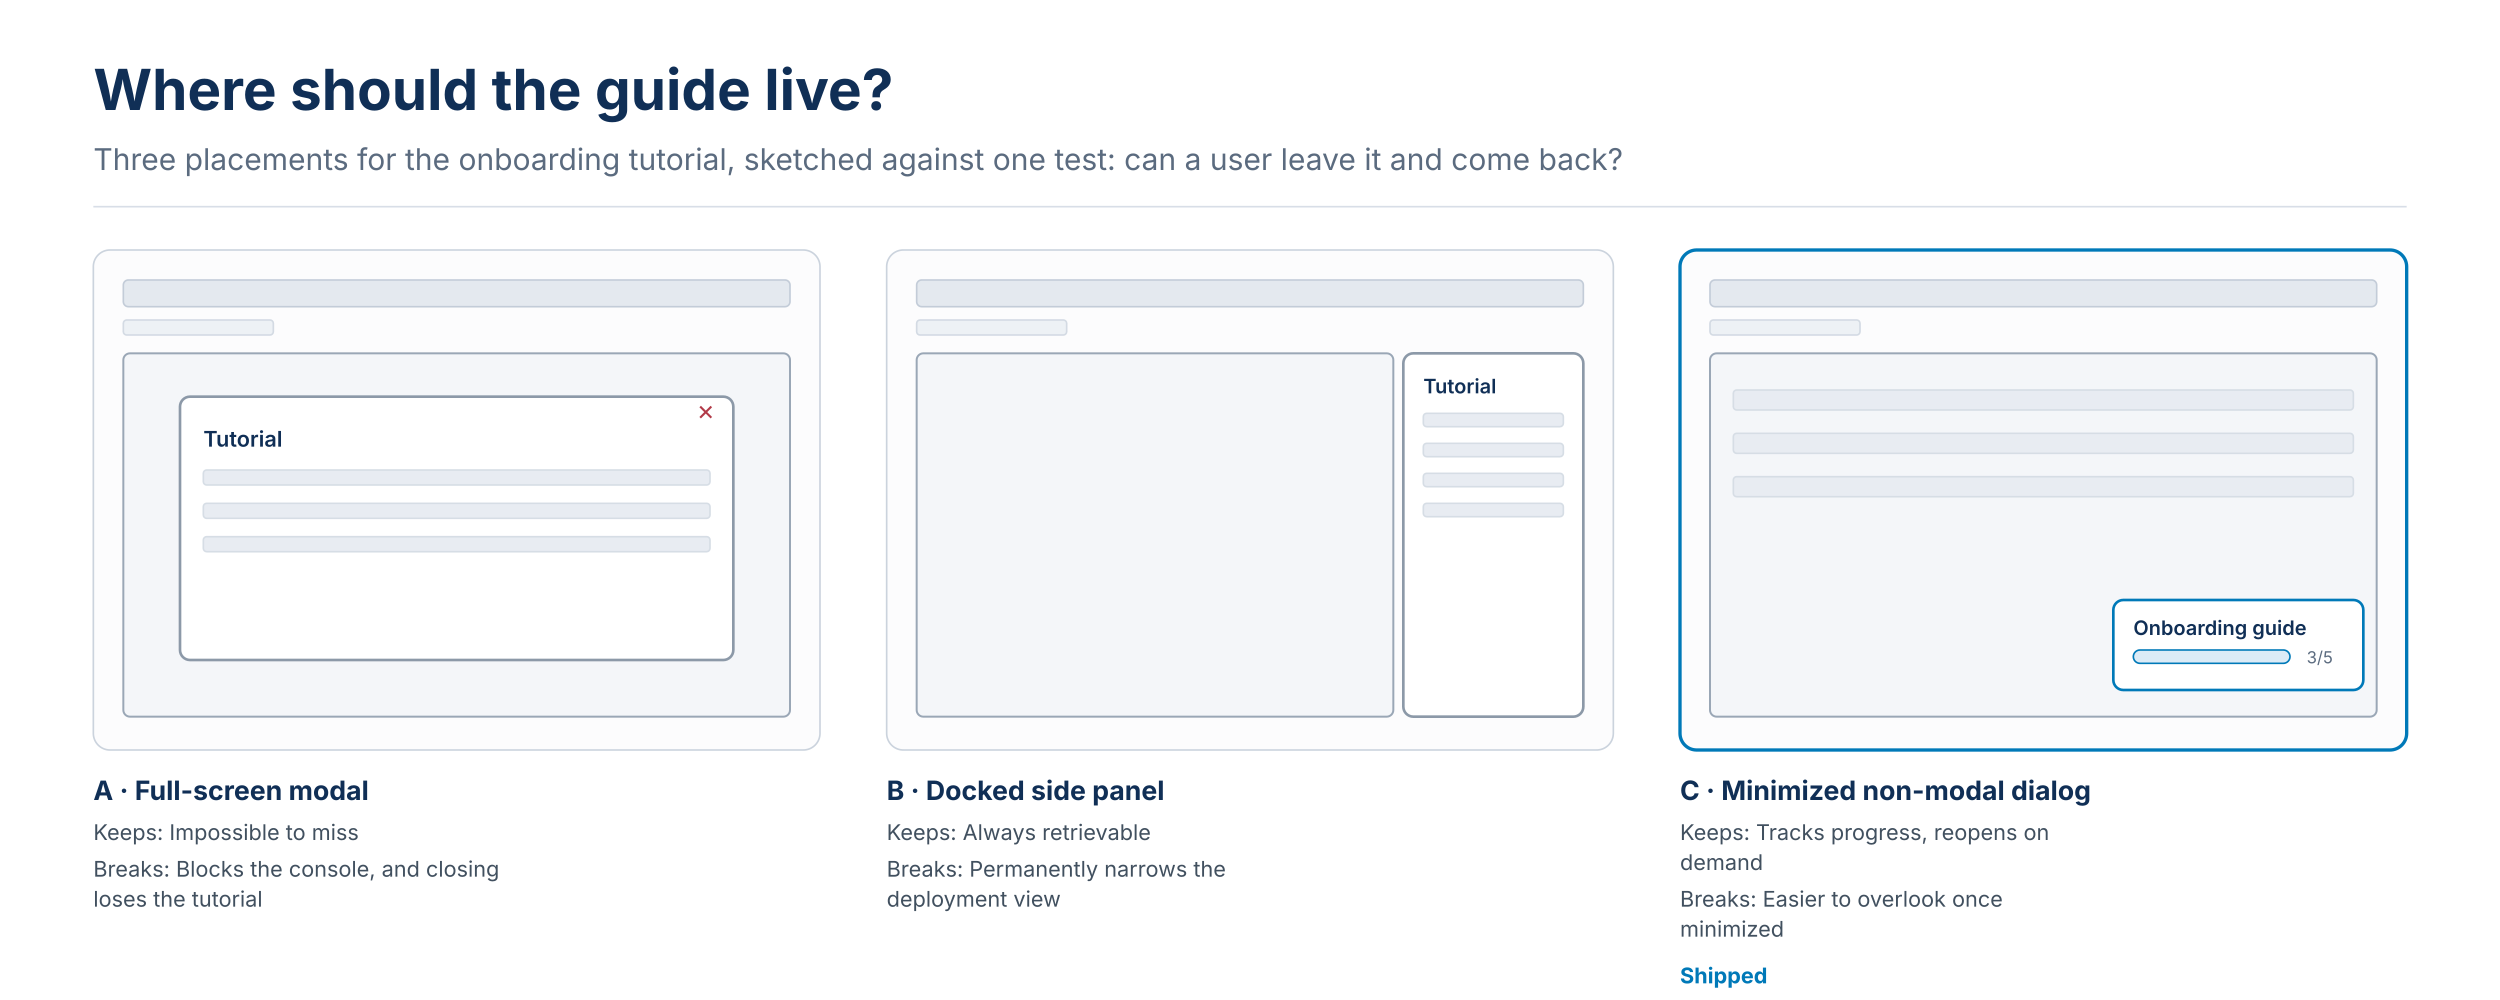
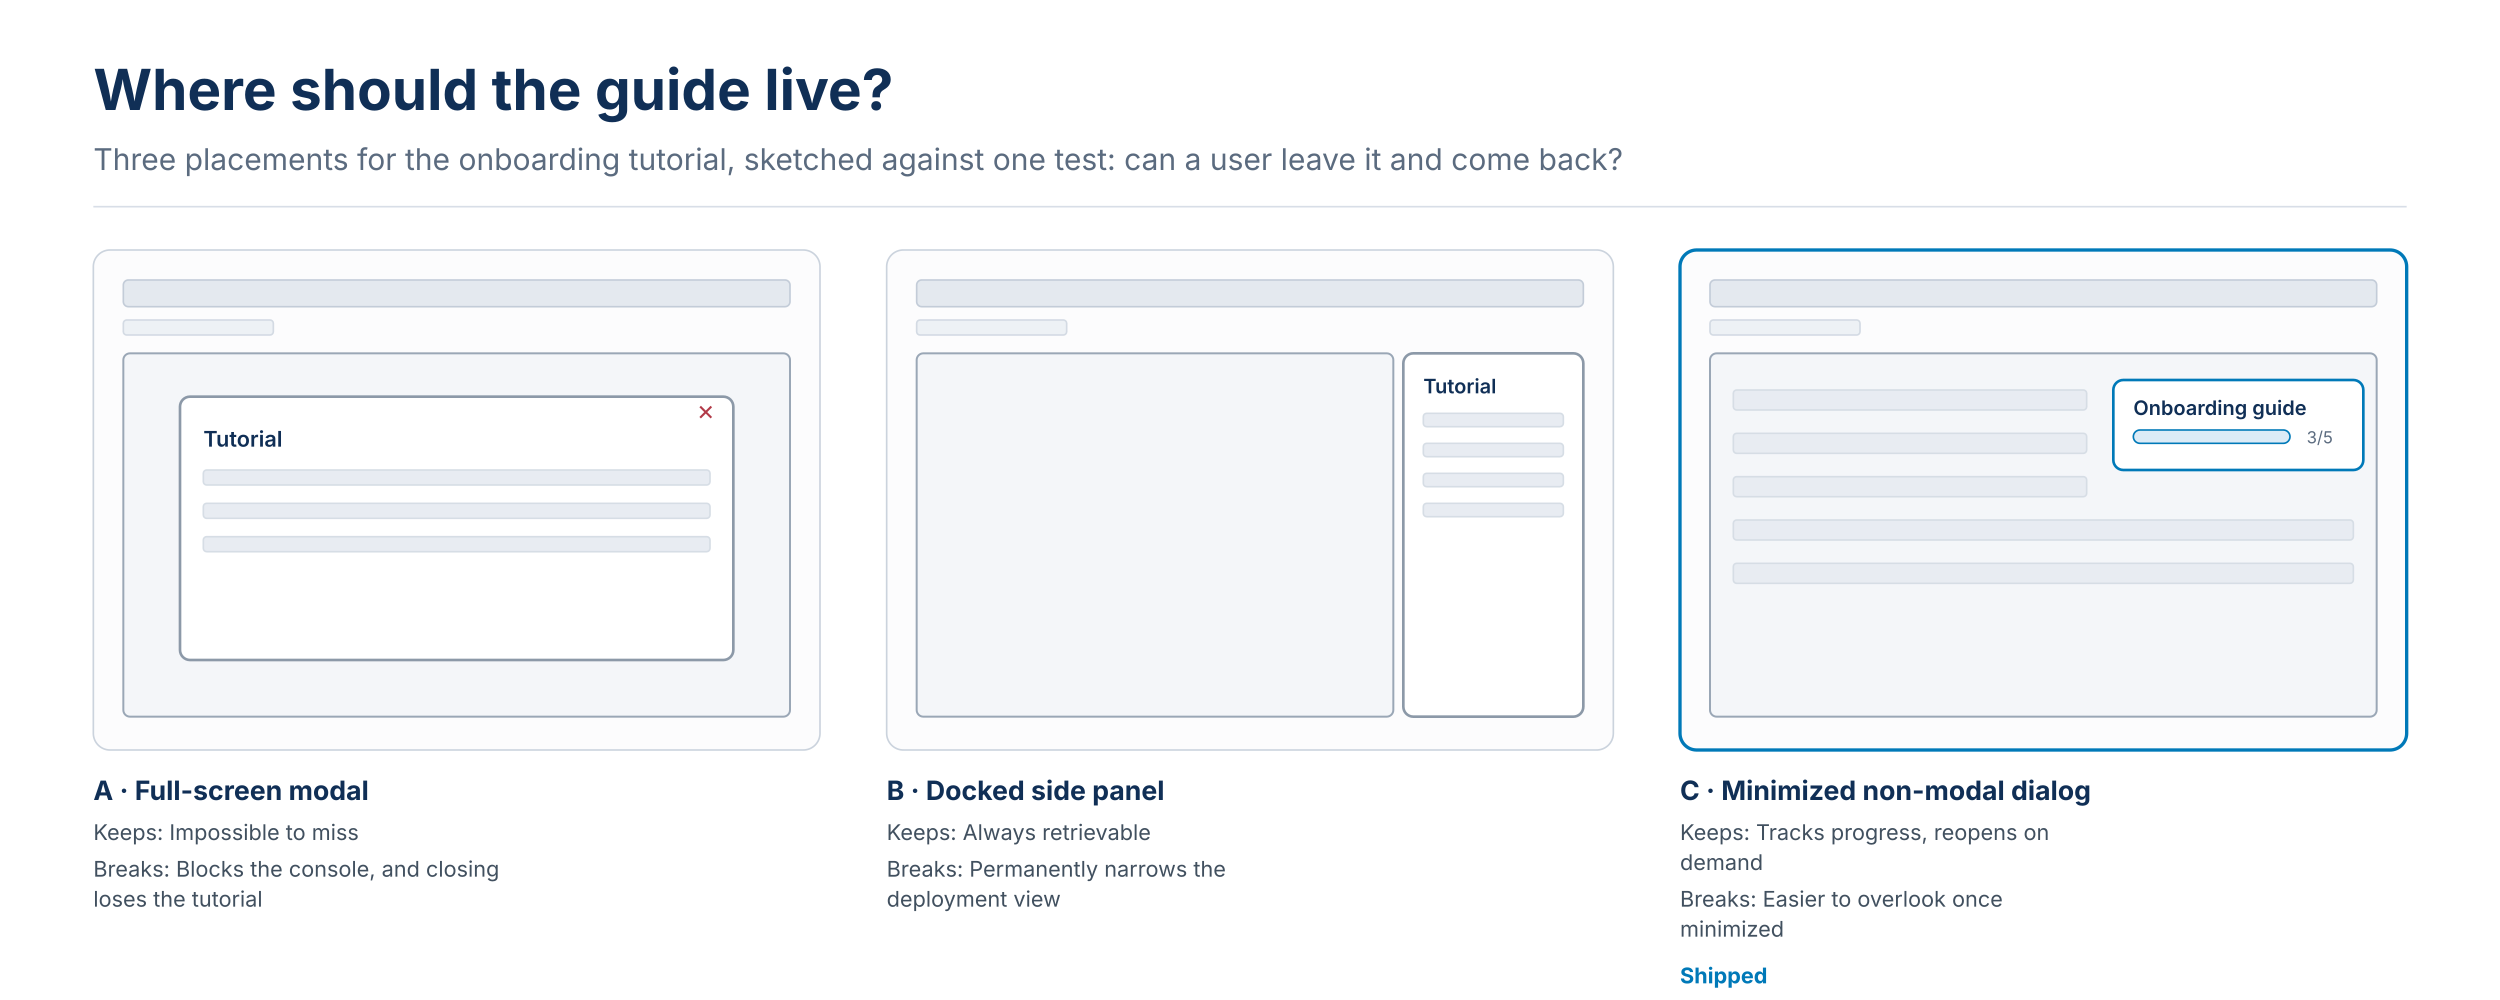
<svg xmlns="http://www.w3.org/2000/svg" width="1500" height="600" viewBox="0 0 1500 600" font-family="Inter, Helvetica Neue, Arial, sans-serif">
  <rect width="1500" height="600" fill="#FFFFFF" />
  <text x="56" y="66" font-size="34" font-weight="700" fill="#102F56">Where should the guide live?</text>
  <text x="56" y="102" font-size="18" fill="#5B6B7F">Three placements for the onboarding tutorial, sketched against one test: can a user leave it and come back?</text>
  <line x1="56" y1="124" x2="1444" y2="124" stroke="#D8DEE7" />
  <rect x="56" y="150" width="436" height="300" rx="10" fill="#FCFCFD" stroke="#CBD3DD" stroke-width="1" />
  <rect x="74" y="168" width="400" height="16" rx="3" fill="#E4E9EF" stroke="#C3CCD8" stroke-width="1" />
  <rect x="74" y="192" width="90" height="9" rx="2" fill="#EDF1F5" stroke="#D3DAE3" stroke-width="1" />
  <rect x="74" y="212" width="400" height="218" rx="4" fill="#F4F6F9" stroke="#9AA7B6" stroke-width="1.2" />
  <rect x="108" y="238" width="332" height="158" rx="6" fill="#FFFFFF" stroke="#8C99A8" stroke-width="1.6" />
  <text x="122" y="268" font-size="13" font-weight="600" fill="#102F56">Tutorial</text>
  <rect x="122" y="282" width="304" height="9" rx="2" fill="#E8ECF2" stroke="#D6DDE5" stroke-width="1" />
  <rect x="122" y="302" width="304" height="9" rx="2" fill="#E8ECF2" stroke="#D6DDE5" stroke-width="1" />
  <rect x="122" y="322" width="304" height="9" rx="2" fill="#E8ECF2" stroke="#D6DDE5" stroke-width="1" />
  <text x="418" y="252" font-size="13" fill="#B23A48">✕</text>
  <text x="56" y="480" font-size="16" font-weight="700" fill="#102F56">A · Full-screen modal</text>
  <text x="56" y="504" font-size="13" fill="#41505F">Keeps:  Impossible to miss</text>
  <text x="56" y="526" font-size="13" fill="#41505F">Breaks:  Blocks the console, and closing</text>
  <text x="56" y="544" font-size="13" fill="#41505F">loses the tutorial</text>
  <rect x="532" y="150" width="436" height="300" rx="10" fill="#FCFCFD" stroke="#CBD3DD" stroke-width="1" />
  <rect x="550" y="168" width="400" height="16" rx="3" fill="#E4E9EF" stroke="#C3CCD8" stroke-width="1" />
  <rect x="550" y="192" width="90" height="9" rx="2" fill="#EDF1F5" stroke="#D3DAE3" stroke-width="1" />
  <rect x="550" y="212" width="286" height="218" rx="4" fill="#F4F6F9" stroke="#9AA7B6" stroke-width="1.2" />
  <rect x="842" y="212" width="108" height="218" rx="6" fill="#FFFFFF" stroke="#8C99A8" stroke-width="1.6" />
  <text x="854" y="236" font-size="12" font-weight="600" fill="#102F56">Tutorial</text>
  <rect x="854" y="248" width="84" height="8" rx="2" fill="#E8ECF2" stroke="#D6DDE5" stroke-width="1" />
  <rect x="854" y="266" width="84" height="8" rx="2" fill="#E8ECF2" stroke="#D6DDE5" stroke-width="1" />
  <rect x="854" y="284" width="84" height="8" rx="2" fill="#E8ECF2" stroke="#D6DDE5" stroke-width="1" />
  <rect x="854" y="302" width="84" height="8" rx="2" fill="#E8ECF2" stroke="#D6DDE5" stroke-width="1" />
  <text x="532" y="480" font-size="16" font-weight="700" fill="#102F56">B · Docked side panel</text>
  <text x="532" y="504" font-size="13" fill="#41505F">Keeps:  Always retrievable</text>
  <text x="532" y="526" font-size="13" fill="#41505F">Breaks:  Permanently narrows the</text>
  <text x="532" y="544" font-size="13" fill="#41505F">deployment view</text>
  <rect x="1008" y="150" width="436" height="300" rx="10" fill="#FCFCFD" stroke="#0079B8" stroke-width="2" />
  <rect x="1026" y="168" width="400" height="16" rx="3" fill="#E4E9EF" stroke="#C3CCD8" stroke-width="1" />
  <rect x="1026" y="192" width="90" height="9" rx="2" fill="#EDF1F5" stroke="#D3DAE3" stroke-width="1" />
  <rect x="1026" y="212" width="400" height="218" rx="4" fill="#F4F6F9" stroke="#9AA7B6" stroke-width="1.2" />
-   <rect x="1040" y="234" width="372" height="12" rx="2" fill="#E8ECF2" stroke="#D6DDE5" stroke-width="1" />
-   <rect x="1040" y="260" width="372" height="12" rx="2" fill="#E8ECF2" stroke="#D6DDE5" stroke-width="1" />
-   <rect x="1040" y="286" width="372" height="12" rx="2" fill="#E8ECF2" stroke="#D6DDE5" stroke-width="1" />
-   <rect x="1268" y="360" width="150" height="54" rx="6" fill="#FFFFFF" stroke="#0079B8" stroke-width="1.6" />
-   <text x="1280" y="381" font-size="12" font-weight="600" fill="#102F56">Onboarding guide</text>
-   <rect x="1280" y="390" width="94" height="8" rx="4" fill="#DCEBF6" stroke="#0079B8" stroke-width="1" />
-   <text x="1384" y="398" font-size="10" fill="#5B6B7F">3/5</text>
+   <rect x="1040" y="234" width="212" height="12" rx="2" fill="#E8ECF2" stroke="#D6DDE5" stroke-width="1" />
+   <rect x="1040" y="260" width="212" height="12" rx="2" fill="#E8ECF2" stroke="#D6DDE5" stroke-width="1" />
+   <rect x="1040" y="286" width="212" height="12" rx="2" fill="#E8ECF2" stroke="#D6DDE5" stroke-width="1" />
+   <rect x="1040" y="312" width="372" height="12" rx="2" fill="#E8ECF2" stroke="#D6DDE5" stroke-width="1" />
+   <rect x="1040" y="338" width="372" height="12" rx="2" fill="#E8ECF2" stroke="#D6DDE5" stroke-width="1" />
+   <rect x="1268" y="228" width="150" height="54" rx="6" fill="#FFFFFF" stroke="#0079B8" stroke-width="1.6" />
+   <text x="1280" y="249" font-size="12" font-weight="600" fill="#102F56">Onboarding guide</text>
+   <rect x="1280" y="258" width="94" height="8" rx="4" fill="#DCEBF6" stroke="#0079B8" stroke-width="1" />
+   <text x="1384" y="266" font-size="10" fill="#5B6B7F">3/5</text>
  <text x="1008" y="480" font-size="16" font-weight="700" fill="#102F56">C · Minimized non-modal dialog</text>
  <text x="1008" y="504" font-size="13" fill="#41505F">Keeps:  Tracks progress, reopens on</text>
  <text x="1008" y="522" font-size="13" fill="#41505F">demand</text>
  <text x="1008" y="544" font-size="13" fill="#41505F">Breaks:  Easier to overlook once</text>
  <text x="1008" y="562" font-size="13" fill="#41505F">minimized</text>
  <text x="1008" y="590" font-size="13" font-weight="700" fill="#0079B8">Shipped</text>
</svg>
